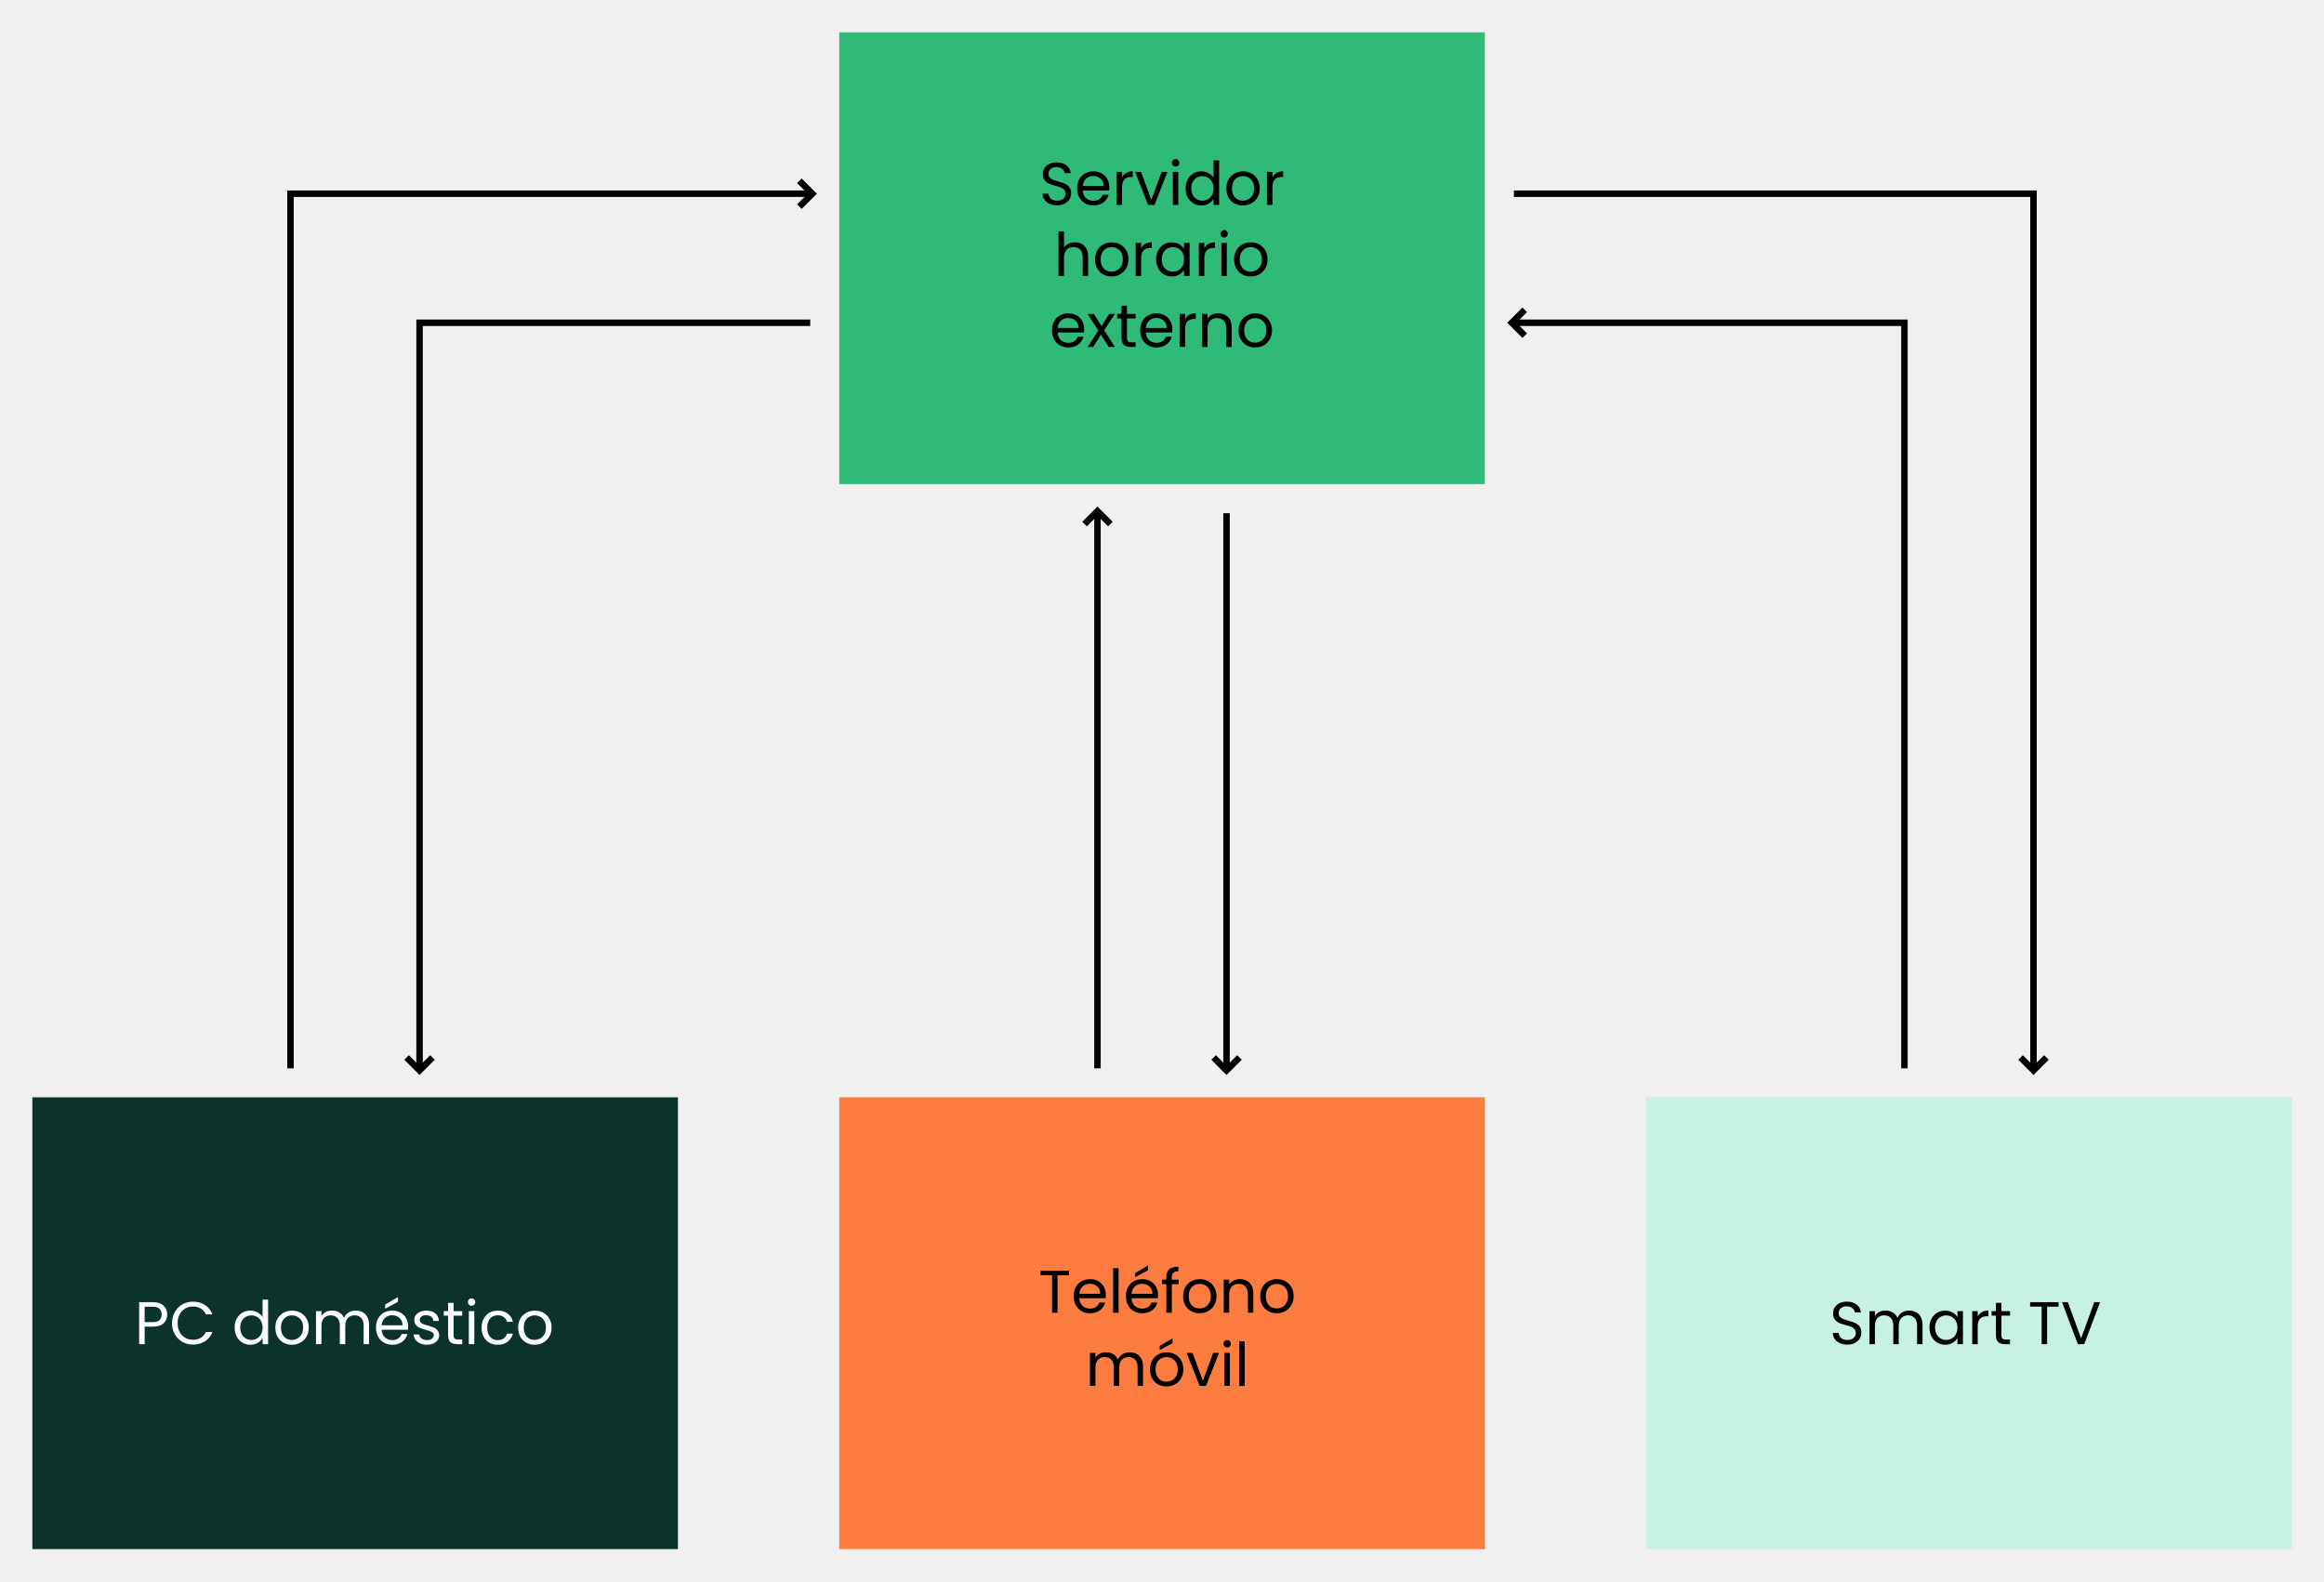
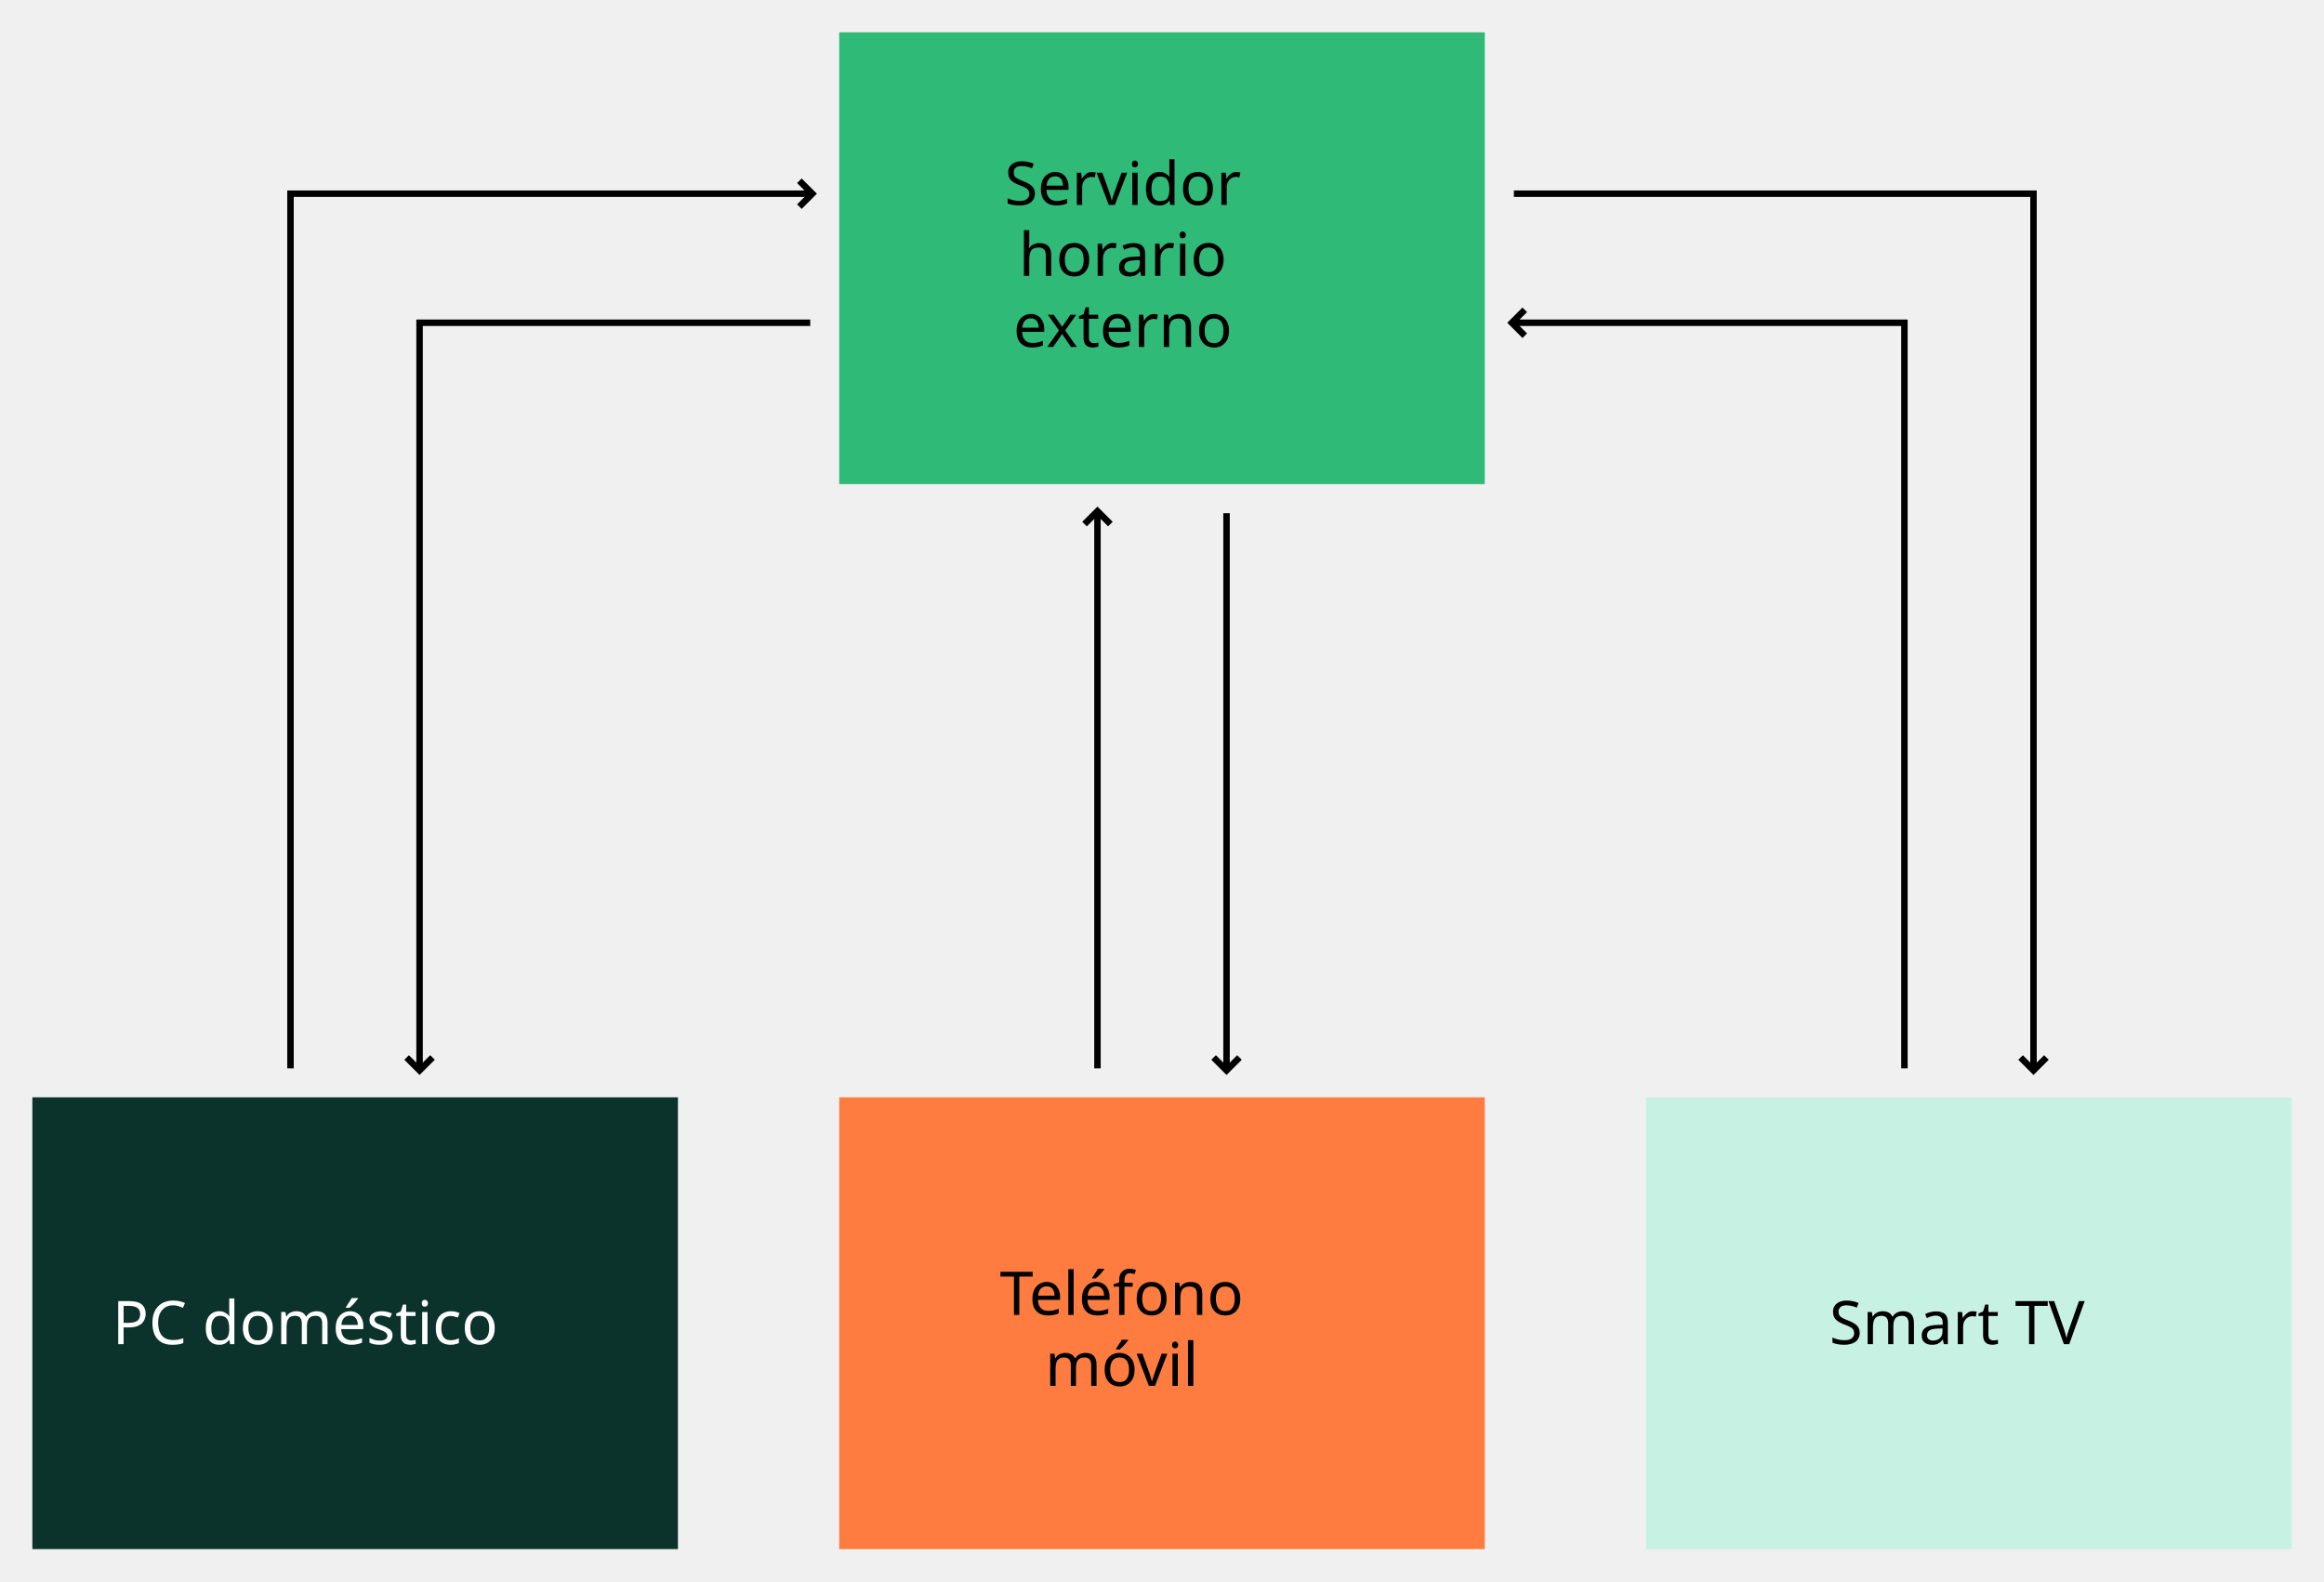
<svg xmlns="http://www.w3.org/2000/svg" width="720" height="490" viewBox="0 0 190.5 129.65" version="1.1" id="svg51">
  <defs id="defs5">
    <marker markerWidth="3.06" markerHeight="4.71" refX="1.53" refY="2.35" orient="auto" id="a">
      <path d="m.35.35 2 2-2 2" fill="none" stroke="#000" id="path2" />
    </marker>
  </defs>
  <g transform="translate(-23.81 -10.58)" id="g49">
    <rect width="52.92" height="37.04" x="92.6" y="13.23" fill="#30ba78" paint-order="markers fill stroke" id="rect7" />
    <rect width="52.92" height="37.04" x="26.46" y="100.54" fill="#0c322c" paint-order="markers fill stroke" id="rect9" />
    <rect width="52.92" height="37.04" x="92.6" y="100.54" fill="#fe7c3f" paint-order="markers fill stroke" id="rect11" />
    <rect width="52.92" height="37.04" x="158.75" y="100.54" fill="#c7f1e3" paint-order="markers fill stroke" id="rect13" />
    <path d="M113.77 97.9V52.92" fill="none" stroke="#0c322c" stroke-width=".53" marker-end="url(#a)" id="path15" style="fill:none;stroke:#000000;stroke-opacity:1;stroke-width:0.53;stroke-miterlimit:4;stroke-dasharray:none;stroke-linecap:square" />
    <path d="M124.35 52.92V97.9" fill="none" stroke="#0c322c" stroke-width=".53" marker-end="url(#a)" id="path17" style="fill:none;stroke:#000000;stroke-opacity:1;stroke-width:0.53;stroke-miterlimit:4;stroke-dasharray:none;stroke-linecap:square" />
    <path d="M89.96 37.04H58.2V97.9" fill="none" stroke="#0c322c" stroke-width=".53" marker-end="url(#a)" id="path19" style="fill:none;stroke:#000000;stroke-opacity:1;stroke-width:0.53;stroke-miterlimit:4;stroke-dasharray:none;stroke-linecap:square" />
    <path d="M47.62 97.9V26.46h42.34" fill="none" stroke="#0c322c" stroke-width=".53" marker-end="url(#a)" id="path21" style="fill:none;stroke:#000000;stroke-opacity:1;stroke-width:0.53;stroke-miterlimit:4;stroke-dasharray:none;stroke-linecap:square" />
    <path d="M179.92 97.9V37.04h-31.75" fill="none" stroke="#0c322c" stroke-width=".53" marker-end="url(#a)" id="path23" style="fill:none;stroke:#000000;stroke-opacity:1;stroke-width:0.53;stroke-miterlimit:4;stroke-dasharray:none;stroke-linecap:square" />
    <path d="M148.17 26.46h42.33V97.9" fill="none" stroke="#0c322c" stroke-width=".53" marker-end="url(#a)" id="path25" style="fill:none;stroke:#000000;stroke-opacity:1;stroke-width:0.53;stroke-miterlimit:4;stroke-dasharray:none;stroke-linecap:square" />
-     <path style="font-weight:500;font-size:4.94px;line-height:1.25;font-family:Poppins;-inkscape-font-specification:'Poppins, Medium';text-align:center;letter-spacing:0;baseline-shift:baseline;text-anchor:middle;stroke-width:0.26" d="m 110.464,27.415 q -0.341,0 -0.613,-0.119 -0.267,-0.123 -0.42,-0.336 -0.153,-0.217 -0.158,-0.499 h 0.479 q 0.025,0.242 0.198,0.41 0.178,0.163 0.514,0.163 0.321,0 0.504,-0.158 0.188,-0.163 0.188,-0.415 0,-0.198 -0.109,-0.321 -0.109,-0.123 -0.272,-0.188 -0.163,-0.064 -0.44,-0.138 -0.341,-0.089 -0.548,-0.178 -0.203,-0.089 -0.351,-0.277 -0.143,-0.193 -0.143,-0.514 0,-0.282 0.143,-0.499 0.143,-0.217 0.4,-0.336 0.262,-0.119 0.598,-0.119 0.484,0 0.79,0.242 0.311,0.242 0.351,0.642 h -0.494 q -0.025,-0.198 -0.207,-0.346 -0.183,-0.153 -0.484,-0.153 -0.282,0 -0.459,0.148 -0.178,0.143 -0.178,0.405 0,0.188 0.104,0.306 0.109,0.119 0.262,0.183 0.158,0.059 0.44,0.138 0.341,0.094 0.548,0.188 0.207,0.089 0.356,0.282 0.148,0.188 0.148,0.514 0,0.252 -0.133,0.474 -0.133,0.222 -0.395,0.361 -0.262,0.138 -0.618,0.138 z m 4.278,-1.492 q 0,0.128 -0.015,0.272 h -2.164 q 0.025,0.4 0.272,0.627 0.252,0.222 0.608,0.222 0.291,0 0.484,-0.133 0.198,-0.138 0.277,-0.366 h 0.484 q -0.109,0.39 -0.435,0.637 -0.326,0.242 -0.81,0.242 -0.385,0 -0.692,-0.173 -0.301,-0.173 -0.474,-0.489 -0.173,-0.321 -0.173,-0.741 0,-0.42 0.168,-0.736 0.168,-0.316 0.469,-0.484 0.306,-0.173 0.701,-0.173 0.385,0 0.682,0.168 0.296,0.168 0.454,0.464 0.163,0.291 0.163,0.662 z m -0.464,-0.094 q 0,-0.257 -0.114,-0.44 -0.114,-0.188 -0.311,-0.282 -0.193,-0.099 -0.43,-0.099 -0.341,0 -0.583,0.217 -0.237,0.217 -0.272,0.603 z m 1.507,-0.716 q 0.119,-0.232 0.336,-0.361 0.222,-0.128 0.538,-0.128 v 0.464 h -0.119 q -0.756,0 -0.756,0.82 v 1.472 h -0.45 v -2.707 h 0.45 z m 2.401,1.853 0.84,-2.292 h 0.479 l -1.062,2.707 h -0.524 l -1.062,-2.707 h 0.484 z m 1.996,-2.732 q -0.128,0 -0.217,-0.089 -0.089,-0.089 -0.089,-0.217 0,-0.128 0.089,-0.217 0.089,-0.089 0.217,-0.089 0.123,0 0.207,0.089 0.089,0.089 0.089,0.217 0,0.128 -0.089,0.217 -0.084,0.089 -0.207,0.089 z m 0.217,0.44 v 2.707 h -0.45 v -2.707 z m 0.598,1.344 q 0,-0.415 0.168,-0.726 0.168,-0.316 0.459,-0.489 0.296,-0.173 0.662,-0.173 0.316,0 0.588,0.148 0.272,0.143 0.415,0.38 v -1.433 h 0.454 v 3.656 h -0.454 v -0.509 q -0.133,0.242 -0.395,0.4 -0.262,0.153 -0.613,0.153 -0.361,0 -0.657,-0.178 -0.291,-0.178 -0.459,-0.499 -0.168,-0.321 -0.168,-0.731 z m 2.292,0.005 q 0,-0.306 -0.123,-0.534 -0.123,-0.227 -0.336,-0.346 -0.207,-0.123 -0.459,-0.123 -0.252,0 -0.459,0.119 -0.207,0.119 -0.331,0.346 -0.123,0.227 -0.123,0.534 0,0.311 0.123,0.543 0.123,0.227 0.331,0.351 0.207,0.119 0.459,0.119 0.252,0 0.459,-0.119 0.212,-0.123 0.336,-0.351 0.123,-0.232 0.123,-0.538 z m 2.396,1.403 q -0.38,0 -0.692,-0.173 -0.306,-0.173 -0.484,-0.489 -0.173,-0.321 -0.173,-0.741 0,-0.415 0.178,-0.731 0.183,-0.321 0.494,-0.489 0.311,-0.173 0.697,-0.173 0.385,0 0.697,0.173 0.311,0.168 0.489,0.484 0.183,0.316 0.183,0.736 0,0.42 -0.188,0.741 -0.183,0.316 -0.499,0.489 -0.316,0.173 -0.701,0.173 z m 0,-0.395 q 0.242,0 0.454,-0.114 0.212,-0.114 0.341,-0.341 0.133,-0.227 0.133,-0.553 0,-0.326 -0.128,-0.553 -0.128,-0.227 -0.336,-0.336 -0.207,-0.114 -0.45,-0.114 -0.247,0 -0.454,0.114 -0.203,0.109 -0.326,0.336 -0.123,0.227 -0.123,0.553 0,0.331 0.119,0.558 0.123,0.227 0.326,0.341 0.203,0.109 0.445,0.109 z m 2.43,-1.917 q 0.119,-0.232 0.336,-0.361 0.222,-0.128 0.538,-0.128 v 0.464 h -0.119 q -0.756,0 -0.756,0.82 v 1.472 h -0.45 v -2.707 h 0.45 z" id="text33" aria-label="Servidor" />
-     <path style="font-weight:500;font-size:4.94px;line-height:1.25;font-family:Poppins;-inkscape-font-specification:'Poppins, Medium';text-align:center;letter-spacing:0;baseline-shift:baseline;text-anchor:middle;stroke-width:0.26" d="m 111.922,30.444 q 0.306,0 0.553,0.133 0.247,0.128 0.385,0.39 0.143,0.262 0.143,0.637 v 1.596 h -0.445 v -1.531 q 0,-0.405 -0.203,-0.618 -0.203,-0.217 -0.553,-0.217 -0.356,0 -0.568,0.222 -0.207,0.222 -0.207,0.647 v 1.497 h -0.45 v -3.656 h 0.45 v 1.334 q 0.133,-0.207 0.366,-0.321 0.237,-0.114 0.529,-0.114 z m 2.999,2.801 q -0.38,0 -0.692,-0.173 -0.306,-0.173 -0.484,-0.489 -0.173,-0.321 -0.173,-0.741 0,-0.415 0.178,-0.731 0.183,-0.321 0.494,-0.489 0.311,-0.173 0.697,-0.173 0.385,0 0.697,0.173 0.311,0.168 0.489,0.484 0.183,0.316 0.183,0.736 0,0.42 -0.188,0.741 -0.183,0.316 -0.499,0.489 -0.316,0.173 -0.701,0.173 z m 0,-0.395 q 0.242,0 0.454,-0.114 0.212,-0.114 0.341,-0.341 0.133,-0.227 0.133,-0.553 0,-0.326 -0.128,-0.553 -0.128,-0.227 -0.336,-0.336 -0.207,-0.114 -0.45,-0.114 -0.247,0 -0.454,0.114 -0.203,0.109 -0.326,0.336 -0.123,0.227 -0.123,0.553 0,0.331 0.119,0.558 0.123,0.227 0.326,0.341 0.203,0.109 0.445,0.109 z m 2.43,-1.917 q 0.119,-0.232 0.336,-0.361 0.222,-0.128 0.538,-0.128 v 0.464 h -0.119 q -0.756,0 -0.756,0.82 v 1.472 h -0.45 v -2.707 h 0.45 z m 1.225,0.904 q 0,-0.415 0.168,-0.726 0.168,-0.316 0.459,-0.489 0.296,-0.173 0.657,-0.173 0.356,0 0.618,0.153 0.262,0.153 0.39,0.385 v -0.494 h 0.454 v 2.707 h -0.454 v -0.504 q -0.133,0.237 -0.4,0.395 -0.262,0.153 -0.613,0.153 -0.361,0 -0.652,-0.178 -0.291,-0.178 -0.459,-0.499 -0.168,-0.321 -0.168,-0.731 z m 2.292,0.005 q 0,-0.306 -0.123,-0.534 -0.123,-0.227 -0.336,-0.346 -0.207,-0.123 -0.459,-0.123 -0.252,0 -0.459,0.119 -0.207,0.119 -0.331,0.346 -0.123,0.227 -0.123,0.534 0,0.311 0.123,0.543 0.123,0.227 0.331,0.351 0.207,0.119 0.459,0.119 0.252,0 0.459,-0.119 0.212,-0.123 0.336,-0.351 0.123,-0.232 0.123,-0.538 z m 1.665,-0.909 q 0.119,-0.232 0.336,-0.361 0.222,-0.128 0.538,-0.128 v 0.464 h -0.119 q -0.756,0 -0.756,0.82 v 1.472 h -0.45 v -2.707 h 0.45 z m 1.625,-0.879 q -0.128,0 -0.217,-0.089 -0.089,-0.089 -0.089,-0.217 0,-0.128 0.089,-0.217 0.089,-0.089 0.217,-0.089 0.123,0 0.207,0.089 0.089,0.089 0.089,0.217 0,0.128 -0.089,0.217 -0.084,0.089 -0.207,0.089 z m 0.217,0.44 v 2.707 h -0.45 v -2.707 z m 1.946,2.752 q -0.38,0 -0.692,-0.173 -0.306,-0.173 -0.484,-0.489 -0.173,-0.321 -0.173,-0.741 0,-0.415 0.178,-0.731 0.183,-0.321 0.494,-0.489 0.311,-0.173 0.697,-0.173 0.385,0 0.697,0.173 0.311,0.168 0.489,0.484 0.183,0.316 0.183,0.736 0,0.42 -0.188,0.741 -0.183,0.316 -0.499,0.489 -0.316,0.173 -0.701,0.173 z m 0,-0.395 q 0.242,0 0.454,-0.114 0.212,-0.114 0.341,-0.341 0.133,-0.227 0.133,-0.553 0,-0.326 -0.128,-0.553 -0.128,-0.227 -0.336,-0.336 -0.207,-0.114 -0.45,-0.114 -0.247,0 -0.454,0.114 -0.203,0.109 -0.326,0.336 -0.123,0.227 -0.123,0.553 0,0.331 0.119,0.558 0.123,0.227 0.326,0.341 0.203,0.109 0.445,0.109 z" id="text33-5" aria-label="horario" />
-     <path style="font-weight:500;font-size:4.94px;line-height:1.25;font-family:Poppins;-inkscape-font-specification:'Poppins, Medium';text-align:center;letter-spacing:0;baseline-shift:baseline;text-anchor:middle;stroke-width:0.26" d="m 112.682,37.565 q 0,0.128 -0.015,0.272 h -2.164 q 0.025,0.4 0.272,0.627 0.252,0.222 0.608,0.222 0.291,0 0.484,-0.133 0.198,-0.138 0.277,-0.366 h 0.484 q -0.109,0.39 -0.435,0.637 -0.326,0.242 -0.81,0.242 -0.385,0 -0.692,-0.173 -0.301,-0.173 -0.474,-0.489 -0.173,-0.321 -0.173,-0.741 0,-0.42 0.168,-0.736 0.168,-0.316 0.469,-0.484 0.306,-0.173 0.701,-0.173 0.385,0 0.682,0.168 0.296,0.168 0.454,0.464 0.163,0.291 0.163,0.662 z m -0.464,-0.094 q 0,-0.257 -0.114,-0.44 -0.114,-0.188 -0.311,-0.282 -0.193,-0.099 -0.43,-0.099 -0.341,0 -0.583,0.217 -0.237,0.217 -0.272,0.603 z m 2.47,1.551 -0.642,-1.008 -0.618,1.008 h -0.469 l 0.874,-1.344 -0.874,-1.363 h 0.509 l 0.642,1.003 0.613,-1.003 h 0.469 l -0.869,1.339 0.874,1.368 z m 1.502,-2.337 v 1.596 q 0,0.198 0.084,0.282 0.084,0.079 0.291,0.079 h 0.331 v 0.38 h -0.405 q -0.375,0 -0.563,-0.173 -0.188,-0.173 -0.188,-0.568 v -1.596 h -0.351 v -0.37 h 0.351 v -0.682 h 0.45 v 0.682 h 0.706 v 0.37 z m 3.72,0.879 q 0,0.128 -0.015,0.272 h -2.164 q 0.025,0.4 0.272,0.627 0.252,0.222 0.608,0.222 0.291,0 0.484,-0.133 0.198,-0.138 0.277,-0.366 h 0.484 q -0.109,0.39 -0.435,0.637 -0.326,0.242 -0.81,0.242 -0.385,0 -0.692,-0.173 -0.301,-0.173 -0.474,-0.489 -0.173,-0.321 -0.173,-0.741 0,-0.42 0.168,-0.736 0.168,-0.316 0.469,-0.484 0.306,-0.173 0.701,-0.173 0.385,0 0.682,0.168 0.296,0.168 0.454,0.464 0.163,0.291 0.163,0.662 z m -0.464,-0.094 q 0,-0.257 -0.114,-0.44 -0.114,-0.188 -0.311,-0.282 -0.193,-0.099 -0.43,-0.099 -0.341,0 -0.583,0.217 -0.237,0.217 -0.272,0.603 z m 1.507,-0.716 q 0.119,-0.232 0.336,-0.361 0.222,-0.128 0.538,-0.128 v 0.464 h -0.119 q -0.756,0 -0.756,0.82 v 1.472 h -0.45 v -2.707 h 0.45 z m 2.712,-0.489 q 0.494,0 0.8,0.301 0.306,0.296 0.306,0.86 v 1.596 h -0.445 v -1.531 q 0,-0.405 -0.203,-0.618 -0.203,-0.217 -0.553,-0.217 -0.356,0 -0.568,0.222 -0.207,0.222 -0.207,0.647 v 1.497 h -0.45 v -2.707 h 0.45 v 0.385 q 0.133,-0.207 0.361,-0.321 0.232,-0.114 0.509,-0.114 z m 3.023,2.801 q -0.38,0 -0.692,-0.173 -0.306,-0.173 -0.484,-0.489 -0.173,-0.321 -0.173,-0.741 0,-0.415 0.178,-0.731 0.183,-0.321 0.494,-0.489 0.311,-0.173 0.697,-0.173 0.385,0 0.697,0.173 0.311,0.168 0.489,0.484 0.183,0.316 0.183,0.736 0,0.42 -0.188,0.741 -0.183,0.316 -0.499,0.489 -0.316,0.173 -0.701,0.173 z m 0,-0.395 q 0.242,0 0.454,-0.114 0.212,-0.114 0.341,-0.341 0.133,-0.227 0.133,-0.553 0,-0.326 -0.128,-0.553 -0.128,-0.227 -0.336,-0.336 -0.207,-0.114 -0.45,-0.114 -0.247,0 -0.454,0.114 -0.203,0.109 -0.326,0.336 -0.123,0.227 -0.123,0.553 0,0.331 0.119,0.558 0.123,0.227 0.326,0.341 0.203,0.109 0.445,0.109 z" id="text33-5-7" aria-label="externo" />
-     <path style="font-weight:500;font-size:4.94px;line-height:1.25;font-family:Poppins;-inkscape-font-specification:'Poppins, Medium';text-align:center;letter-spacing:0;text-anchor:middle;fill:#ffffff;stroke-width:0.26" d="m 37.517,118.345 q 0,0.43 -0.296,0.716 -0.291,0.282 -0.894,0.282 h -0.662 V 120.78 h -0.45 v -3.443 h 1.111 q 0.583,0 0.884,0.282 0.306,0.282 0.306,0.726 z m -1.191,0.627 q 0.375,0 0.553,-0.163 0.178,-0.163 0.178,-0.464 0,-0.637 -0.731,-0.637 h -0.662 v 1.265 z m 1.581,0.084 q 0,-0.504 0.227,-0.904 0.227,-0.405 0.618,-0.632 0.395,-0.227 0.874,-0.227 0.563,0 0.983,0.272 0.42,0.272 0.613,0.771 h -0.538 q -0.143,-0.311 -0.415,-0.479 -0.267,-0.168 -0.642,-0.168 -0.361,0 -0.647,0.168 -0.287,0.168 -0.45,0.479 -0.163,0.306 -0.163,0.721 0,0.41 0.163,0.721 0.163,0.306 0.45,0.474 0.287,0.168 0.647,0.168 0.375,0 0.642,-0.163 0.272,-0.168 0.415,-0.479 h 0.538 q -0.193,0.494 -0.613,0.766 -0.42,0.267 -0.983,0.267 -0.479,0 -0.874,-0.222 -0.39,-0.227 -0.618,-0.627 -0.227,-0.4 -0.227,-0.904 z m 5.133,0.361 q 0,-0.415 0.168,-0.726 0.168,-0.316 0.459,-0.489 0.296,-0.173 0.662,-0.173 0.316,0 0.588,0.148 0.272,0.143 0.415,0.38 v -1.433 h 0.454 v 3.656 h -0.454 v -0.509 q -0.133,0.242 -0.395,0.4 -0.262,0.153 -0.613,0.153 -0.361,0 -0.657,-0.178 -0.291,-0.178 -0.459,-0.499 -0.168,-0.321 -0.168,-0.731 z m 2.292,0.005 q 0,-0.306 -0.123,-0.534 -0.123,-0.227 -0.336,-0.346 -0.207,-0.123 -0.459,-0.123 -0.252,0 -0.459,0.119 -0.207,0.119 -0.331,0.346 -0.123,0.227 -0.123,0.534 0,0.311 0.123,0.543 0.123,0.227 0.331,0.351 0.207,0.119 0.459,0.119 0.252,0 0.459,-0.119 0.212,-0.123 0.336,-0.351 0.123,-0.232 0.123,-0.538 z m 2.396,1.403 q -0.38,0 -0.692,-0.173 -0.306,-0.173 -0.484,-0.489 -0.173,-0.321 -0.173,-0.741 0,-0.415 0.178,-0.731 0.183,-0.321 0.494,-0.489 0.311,-0.173 0.697,-0.173 0.385,0 0.697,0.173 0.311,0.168 0.489,0.484 0.183,0.316 0.183,0.736 0,0.42 -0.188,0.741 -0.183,0.316 -0.499,0.489 -0.316,0.173 -0.701,0.173 z m 0,-0.395 q 0.242,0 0.454,-0.114 0.212,-0.114 0.341,-0.341 0.133,-0.227 0.133,-0.553 0,-0.326 -0.128,-0.553 -0.128,-0.227 -0.336,-0.336 -0.207,-0.114 -0.45,-0.114 -0.247,0 -0.454,0.114 -0.203,0.109 -0.326,0.336 -0.123,0.227 -0.123,0.553 0,0.331 0.119,0.558 0.123,0.227 0.326,0.341 0.203,0.109 0.445,0.109 z m 5.236,-2.406 q 0.316,0 0.563,0.133 0.247,0.128 0.39,0.39 0.143,0.262 0.143,0.637 V 120.78 h -0.445 v -1.531 q 0,-0.405 -0.203,-0.618 -0.198,-0.217 -0.538,-0.217 -0.351,0 -0.558,0.227 -0.207,0.222 -0.207,0.647 V 120.78 h -0.445 v -1.531 q 0,-0.405 -0.203,-0.618 -0.198,-0.217 -0.538,-0.217 -0.351,0 -0.558,0.227 -0.207,0.222 -0.207,0.647 V 120.78 h -0.45 v -2.707 h 0.45 v 0.39 q 0.133,-0.212 0.356,-0.326 0.227,-0.114 0.499,-0.114 0.341,0 0.603,0.153 0.262,0.153 0.39,0.45 0.114,-0.287 0.375,-0.445 0.262,-0.158 0.583,-0.158 z m 4.303,1.299 q 0,0.128 -0.015,0.272 h -2.164 q 0.025,0.4 0.272,0.627 0.252,0.222 0.608,0.222 0.291,0 0.484,-0.133 0.198,-0.138 0.277,-0.366 h 0.484 q -0.109,0.39 -0.435,0.637 -0.326,0.242 -0.81,0.242 -0.385,0 -0.692,-0.173 -0.301,-0.173 -0.474,-0.489 -0.173,-0.321 -0.173,-0.741 0,-0.42 0.168,-0.736 0.168,-0.316 0.469,-0.484 0.306,-0.173 0.701,-0.173 0.385,0 0.682,0.168 0.296,0.168 0.454,0.464 0.163,0.291 0.163,0.662 z m -0.464,-0.094 q 0,-0.257 -0.114,-0.44 -0.114,-0.188 -0.311,-0.282 -0.193,-0.099 -0.43,-0.099 -0.341,0 -0.583,0.217 -0.237,0.217 -0.272,0.603 z m -0.37,-1.922 -1.052,0.563 v -0.336 l 1.052,-0.618 z m 2.386,3.517 q -0.311,0 -0.558,-0.104 -0.247,-0.109 -0.39,-0.296 -0.143,-0.193 -0.158,-0.44 h 0.464 q 0.02,0.203 0.188,0.331 0.173,0.128 0.45,0.128 0.257,0 0.405,-0.114 0.148,-0.114 0.148,-0.287 0,-0.178 -0.158,-0.262 -0.158,-0.089 -0.489,-0.173 -0.301,-0.079 -0.494,-0.158 -0.188,-0.084 -0.326,-0.242 -0.133,-0.163 -0.133,-0.425 0,-0.207 0.123,-0.38 0.123,-0.173 0.351,-0.272 0.227,-0.104 0.519,-0.104 0.45,0 0.726,0.227 0.277,0.227 0.296,0.622 h -0.45 q -0.015,-0.212 -0.173,-0.341 -0.153,-0.128 -0.415,-0.128 -0.242,0 -0.385,0.104 -0.143,0.104 -0.143,0.272 0,0.133 0.084,0.222 0.089,0.084 0.217,0.138 0.133,0.049 0.366,0.114 0.291,0.079 0.474,0.158 0.183,0.074 0.311,0.227 0.133,0.153 0.138,0.4 0,0.222 -0.123,0.4 -0.123,0.178 -0.351,0.282 -0.222,0.099 -0.514,0.099 z m 2.169,-2.381 v 1.596 q 0,0.198 0.084,0.282 0.084,0.079 0.291,0.079 h 0.331 V 120.78 h -0.405 q -0.375,0 -0.563,-0.173 -0.188,-0.173 -0.188,-0.568 v -1.596 h -0.351 v -0.37 h 0.351 v -0.682 h 0.45 v 0.682 h 0.706 v 0.37 z m 1.482,-0.81 q -0.128,0 -0.217,-0.089 -0.089,-0.089 -0.089,-0.217 0,-0.128 0.089,-0.217 0.089,-0.089 0.217,-0.089 0.123,0 0.207,0.089 0.089,0.089 0.089,0.217 0,0.128 -0.089,0.217 -0.084,0.089 -0.207,0.089 z m 0.217,0.44 V 120.78 h -0.45 v -2.707 z m 0.598,1.349 q 0,-0.42 0.168,-0.731 0.168,-0.316 0.464,-0.489 0.301,-0.173 0.687,-0.173 0.499,0 0.82,0.242 0.326,0.242 0.43,0.672 h -0.484 q -0.069,-0.247 -0.272,-0.39 -0.198,-0.143 -0.494,-0.143 -0.385,0 -0.622,0.267 -0.237,0.262 -0.237,0.746 0,0.489 0.237,0.756 0.237,0.267 0.622,0.267 0.296,0 0.494,-0.138 0.198,-0.138 0.272,-0.395 h 0.484 q -0.109,0.415 -0.435,0.667 -0.326,0.247 -0.815,0.247 -0.385,0 -0.687,-0.173 -0.296,-0.173 -0.464,-0.489 -0.168,-0.316 -0.168,-0.741 z m 4.347,1.403 q -0.38,0 -0.692,-0.173 -0.306,-0.173 -0.484,-0.489 -0.173,-0.321 -0.173,-0.741 0,-0.415 0.178,-0.731 0.183,-0.321 0.494,-0.489 0.311,-0.173 0.697,-0.173 0.385,0 0.697,0.173 0.311,0.168 0.489,0.484 0.183,0.316 0.183,0.736 0,0.42 -0.188,0.741 -0.183,0.316 -0.499,0.489 -0.316,0.173 -0.701,0.173 z m 0,-0.395 q 0.242,0 0.454,-0.114 0.212,-0.114 0.341,-0.341 0.133,-0.227 0.133,-0.553 0,-0.326 -0.128,-0.553 -0.128,-0.227 -0.336,-0.336 -0.207,-0.114 -0.45,-0.114 -0.247,0 -0.454,0.114 -0.203,0.109 -0.326,0.336 -0.123,0.227 -0.123,0.553 0,0.331 0.119,0.558 0.123,0.227 0.326,0.341 0.203,0.109 0.445,0.109 z" id="text37" aria-label="PC doméstico" />
-     <g id="text43" style="font-weight:500;font-size:4.94px;line-height:1.25;font-family:Poppins;-inkscape-font-specification:'Poppins, Medium';letter-spacing:0;stroke-width:0.26" aria-label="Teléfono&#10;móvil">
-       <path style="text-align:center;text-anchor:middle" d="m 111.437,114.757 v 0.366 h -0.939 v 3.078 h -0.45 v -3.078 h -0.944 v -0.366 z m 3.023,1.986 q 0,0.128 -0.015,0.272 h -2.164 q 0.025,0.4 0.272,0.627 0.252,0.222 0.608,0.222 0.291,0 0.484,-0.133 0.198,-0.138 0.277,-0.366 h 0.484 q -0.109,0.39 -0.435,0.637 -0.326,0.242 -0.81,0.242 -0.385,0 -0.692,-0.173 -0.301,-0.173 -0.474,-0.489 -0.173,-0.321 -0.173,-0.741 0,-0.42 0.168,-0.736 0.168,-0.316 0.469,-0.484 0.306,-0.173 0.701,-0.173 0.385,0 0.682,0.168 0.296,0.168 0.454,0.464 0.163,0.291 0.163,0.662 z m -0.464,-0.094 q 0,-0.257 -0.114,-0.44 -0.114,-0.188 -0.311,-0.282 -0.193,-0.099 -0.43,-0.099 -0.341,0 -0.583,0.217 -0.237,0.217 -0.272,0.603 z m 1.507,-2.104 v 3.656 h -0.45 v -3.656 z m 3.236,2.198 q 0,0.128 -0.015,0.272 h -2.164 q 0.025,0.4 0.272,0.627 0.252,0.222 0.608,0.222 0.291,0 0.484,-0.133 0.198,-0.138 0.277,-0.366 h 0.484 q -0.109,0.39 -0.435,0.637 -0.326,0.242 -0.81,0.242 -0.385,0 -0.692,-0.173 -0.301,-0.173 -0.474,-0.489 -0.173,-0.321 -0.173,-0.741 0,-0.42 0.168,-0.736 0.168,-0.316 0.469,-0.484 0.306,-0.173 0.701,-0.173 0.385,0 0.682,0.168 0.296,0.168 0.454,0.464 0.163,0.291 0.163,0.662 z m -0.464,-0.094 q 0,-0.257 -0.114,-0.44 -0.114,-0.188 -0.311,-0.282 -0.193,-0.099 -0.43,-0.099 -0.341,0 -0.583,0.217 -0.237,0.217 -0.272,0.603 z m -0.37,-1.922 -1.052,0.563 v -0.336 l 1.052,-0.618 z m 2.529,1.136 h -0.568 v 2.337 h -0.45 v -2.337 h -0.351 v -0.37 h 0.351 v -0.193 q 0,-0.454 0.232,-0.662 0.237,-0.212 0.756,-0.212 v 0.375 q -0.296,0 -0.42,0.119 -0.119,0.114 -0.119,0.38 v 0.193 h 0.568 z m 1.704,2.381 q -0.38,0 -0.692,-0.173 -0.306,-0.173 -0.484,-0.489 -0.173,-0.321 -0.173,-0.741 0,-0.415 0.178,-0.731 0.183,-0.321 0.494,-0.489 0.311,-0.173 0.697,-0.173 0.385,0 0.697,0.173 0.311,0.168 0.489,0.484 0.183,0.316 0.183,0.736 0,0.42 -0.188,0.741 -0.183,0.316 -0.499,0.489 -0.316,0.173 -0.701,0.173 z m 0,-0.395 q 0.242,0 0.454,-0.114 0.212,-0.114 0.341,-0.341 0.133,-0.227 0.133,-0.553 0,-0.326 -0.128,-0.553 -0.128,-0.227 -0.336,-0.336 -0.207,-0.114 -0.45,-0.114 -0.247,0 -0.454,0.114 -0.203,0.109 -0.326,0.336 -0.123,0.227 -0.123,0.553 0,0.331 0.119,0.558 0.123,0.227 0.326,0.341 0.203,0.109 0.445,0.109 z m 3.3,-2.406 q 0.494,0 0.8,0.301 0.306,0.296 0.306,0.86 v 1.596 h -0.445 v -1.531 q 0,-0.405 -0.203,-0.618 -0.203,-0.217 -0.553,-0.217 -0.356,0 -0.568,0.222 -0.207,0.222 -0.207,0.647 v 1.497 h -0.45 v -2.707 h 0.45 v 0.385 q 0.133,-0.207 0.361,-0.321 0.232,-0.114 0.509,-0.114 z m 3.023,2.801 q -0.38,0 -0.692,-0.173 -0.306,-0.173 -0.484,-0.489 -0.173,-0.321 -0.173,-0.741 0,-0.415 0.178,-0.731 0.183,-0.321 0.494,-0.489 0.311,-0.173 0.697,-0.173 0.385,0 0.697,0.173 0.311,0.168 0.489,0.484 0.183,0.316 0.183,0.736 0,0.42 -0.188,0.741 -0.183,0.316 -0.499,0.489 -0.316,0.173 -0.701,0.173 z m 0,-0.395 q 0.242,0 0.454,-0.114 0.212,-0.114 0.341,-0.341 0.133,-0.227 0.133,-0.553 0,-0.326 -0.128,-0.553 -0.128,-0.227 -0.336,-0.336 -0.207,-0.114 -0.45,-0.114 -0.247,0 -0.454,0.114 -0.203,0.109 -0.326,0.336 -0.123,0.227 -0.123,0.553 0,0.331 0.119,0.558 0.123,0.227 0.326,0.341 0.203,0.109 0.445,0.109 z" id="path1" />
-       <path style="text-align:center;text-anchor:middle" d="m 116.409,121.444 q 0.316,0 0.563,0.133 0.247,0.128 0.39,0.39 0.143,0.262 0.143,0.637 v 1.596 h -0.445 v -1.531 q 0,-0.405 -0.203,-0.618 -0.198,-0.217 -0.538,-0.217 -0.351,0 -0.558,0.227 -0.207,0.222 -0.207,0.647 v 1.492 h -0.445 v -1.531 q 0,-0.405 -0.203,-0.618 -0.198,-0.217 -0.538,-0.217 -0.351,0 -0.558,0.227 -0.207,0.222 -0.207,0.647 v 1.492 h -0.45 v -2.707 h 0.45 v 0.39 q 0.133,-0.212 0.356,-0.326 0.227,-0.114 0.499,-0.114 0.341,0 0.603,0.153 0.262,0.153 0.39,0.45 0.114,-0.287 0.375,-0.445 0.262,-0.158 0.583,-0.158 z m 3.013,2.801 q -0.38,0 -0.692,-0.173 -0.306,-0.173 -0.484,-0.489 -0.173,-0.321 -0.173,-0.741 0,-0.415 0.178,-0.731 0.183,-0.321 0.494,-0.489 0.311,-0.173 0.697,-0.173 0.385,0 0.697,0.173 0.311,0.168 0.489,0.484 0.183,0.316 0.183,0.736 0,0.42 -0.188,0.741 -0.183,0.316 -0.499,0.489 -0.316,0.173 -0.701,0.173 z m 0,-0.395 q 0.242,0 0.454,-0.114 0.212,-0.114 0.341,-0.341 0.133,-0.227 0.133,-0.553 0,-0.326 -0.128,-0.553 -0.128,-0.227 -0.336,-0.336 -0.207,-0.114 -0.45,-0.114 -0.247,0 -0.454,0.114 -0.203,0.109 -0.326,0.336 -0.123,0.227 -0.123,0.553 0,0.331 0.119,0.558 0.123,0.227 0.326,0.341 0.203,0.109 0.445,0.109 z m 0.504,-3.157 -1.052,0.563 v -0.336 l 1.052,-0.618 z m 2.485,3.092 0.84,-2.292 h 0.479 l -1.062,2.707 h -0.524 l -1.062,-2.707 h 0.484 z m 1.996,-2.732 q -0.128,0 -0.217,-0.089 -0.089,-0.089 -0.089,-0.217 0,-0.128 0.089,-0.217 0.089,-0.089 0.217,-0.089 0.123,0 0.207,0.089 0.089,0.089 0.089,0.217 0,0.128 -0.089,0.217 -0.084,0.089 -0.207,0.089 z m 0.217,0.44 v 2.707 h -0.45 v -2.707 z m 1.215,-0.948 v 3.656 h -0.45 v -3.656 z" id="path3" />
-     </g>
-     <path d="m 175.242,120.815 q -0.341,0 -0.613,-0.119 -0.267,-0.123 -0.42,-0.336 -0.153,-0.217 -0.158,-0.499 h 0.479 q 0.025,0.242 0.198,0.41 0.178,0.163 0.514,0.163 0.321,0 0.504,-0.158 0.188,-0.163 0.188,-0.415 0,-0.198 -0.109,-0.321 -0.109,-0.123 -0.272,-0.188 -0.163,-0.064 -0.44,-0.138 -0.341,-0.089 -0.548,-0.178 -0.203,-0.089 -0.351,-0.277 -0.143,-0.193 -0.143,-0.514 0,-0.282 0.143,-0.499 0.143,-0.217 0.4,-0.336 0.262,-0.119 0.598,-0.119 0.484,0 0.79,0.242 0.311,0.242 0.351,0.642 h -0.494 q -0.025,-0.198 -0.207,-0.346 -0.183,-0.153 -0.484,-0.153 -0.282,0 -0.459,0.148 -0.178,0.143 -0.178,0.405 0,0.188 0.104,0.306 0.109,0.119 0.262,0.183 0.158,0.059 0.44,0.138 0.341,0.094 0.548,0.188 0.207,0.089 0.356,0.282 0.148,0.188 0.148,0.514 0,0.252 -0.133,0.474 -0.133,0.222 -0.395,0.361 -0.262,0.138 -0.618,0.138 z m 5.064,-2.791 q 0.316,0 0.563,0.133 0.247,0.128 0.39,0.39 0.143,0.262 0.143,0.637 V 120.78 h -0.445 v -1.531 q 0,-0.405 -0.203,-0.618 -0.198,-0.217 -0.538,-0.217 -0.351,0 -0.558,0.227 -0.207,0.222 -0.207,0.647 V 120.78 h -0.445 v -1.531 q 0,-0.405 -0.203,-0.618 -0.198,-0.217 -0.538,-0.217 -0.351,0 -0.558,0.227 -0.207,0.222 -0.207,0.647 V 120.78 h -0.45 v -2.707 h 0.45 v 0.39 q 0.133,-0.212 0.356,-0.326 0.227,-0.114 0.499,-0.114 0.341,0 0.603,0.153 0.262,0.153 0.39,0.45 0.114,-0.287 0.375,-0.445 0.262,-0.158 0.583,-0.158 z m 1.665,1.393 q 0,-0.415 0.168,-0.726 0.168,-0.316 0.459,-0.489 0.296,-0.173 0.657,-0.173 0.356,0 0.618,0.153 0.262,0.153 0.39,0.385 v -0.494 h 0.454 V 120.78 h -0.454 v -0.504 q -0.133,0.237 -0.4,0.395 -0.262,0.153 -0.613,0.153 -0.361,0 -0.652,-0.178 -0.291,-0.178 -0.459,-0.499 -0.168,-0.321 -0.168,-0.731 z m 2.292,0.005 q 0,-0.306 -0.123,-0.534 -0.123,-0.227 -0.336,-0.346 -0.207,-0.123 -0.459,-0.123 -0.252,0 -0.459,0.119 -0.207,0.119 -0.331,0.346 -0.123,0.227 -0.123,0.534 0,0.311 0.123,0.543 0.123,0.227 0.331,0.351 0.207,0.119 0.459,0.119 0.252,0 0.459,-0.119 0.212,-0.123 0.336,-0.351 0.123,-0.232 0.123,-0.538 z m 1.665,-0.909 q 0.119,-0.232 0.336,-0.361 0.222,-0.128 0.538,-0.128 v 0.464 h -0.119 q -0.756,0 -0.756,0.82 V 120.78 h -0.45 v -2.707 h 0.45 z m 1.941,-0.069 v 1.596 q 0,0.198 0.084,0.282 0.084,0.079 0.291,0.079 h 0.331 V 120.78 h -0.405 q -0.375,0 -0.563,-0.173 -0.188,-0.173 -0.188,-0.568 v -1.596 h -0.351 v -0.37 h 0.351 v -0.682 h 0.45 v 0.682 h 0.706 v 0.37 z m 4.688,-1.107 v 0.366 h -0.939 V 120.78 h -0.45 v -3.078 h -0.944 v -0.366 z m 3.399,0 -1.299,3.443 h -0.519 l -1.299,-3.443 h 0.479 l 1.082,2.969 1.082,-2.969 z" id="text47" style="font-weight:500;font-size:4.94px;line-height:1.25;font-family:Poppins;-inkscape-font-specification:'Poppins, Medium';letter-spacing:0;stroke-width:0.26" aria-label="Smart TV" />
+     <text xml:space="preserve" style="font-style:normal;font-variant:normal;font-weight:500;font-stretch:normal;font-size:4.94px;line-height:1.25;font-family:Poppins;-inkscape-font-specification:'Poppins, Medium';font-variant-ligatures:normal;font-variant-position:normal;font-variant-caps:normal;font-variant-numeric:normal;font-variant-alternates:normal;font-variant-east-asian:normal;font-feature-settings:normal;font-variation-settings:normal;text-indent:0;text-align:center;text-decoration-line:none;text-decoration-style:solid;text-decoration-color:#000000;letter-spacing:0;word-spacing:normal;text-transform:none;writing-mode:lr-tb;direction:ltr;text-orientation:mixed;dominant-baseline:auto;baseline-shift:baseline;white-space:normal;opacity:1;vector-effect:none;fill:#000000;fill-opacity:1;stroke-width:0.26;stroke-linecap:butt;stroke-linejoin:miter;stroke-miterlimit:4;stroke-dasharray:none;stroke-dashoffset:0;stroke-opacity:1;-inkscape-stroke:none;stop-color:#000000;stop-opacity:1" x="119.06" y="27.38" font-weight="500" font-size="4.94px" font-family="Poppins" letter-spacing="0" stroke-width="0.26" id="text33">
+       <tspan x="119.06" y="27.38" style="font-style:normal;font-variant:normal;font-weight:500;font-stretch:normal;font-size:4.94px;line-height:1.25;font-family:Poppins;-inkscape-font-specification:'Poppins, Medium';font-variant-ligatures:normal;font-variant-position:normal;font-variant-caps:normal;font-variant-numeric:normal;font-variant-alternates:normal;font-variant-east-asian:normal;font-feature-settings:normal;font-variation-settings:normal;text-indent:0;text-align:center;text-decoration-line:none;text-decoration-style:solid;text-decoration-color:#000000;letter-spacing:0;word-spacing:normal;text-transform:none;writing-mode:lr-tb;direction:ltr;text-orientation:mixed;dominant-baseline:auto;baseline-shift:baseline;white-space:normal;vector-effect:none;fill:#000000;fill-opacity:1;stroke-width:0.26;stroke-linecap:butt;stroke-linejoin:miter;stroke-miterlimit:4;stroke-dasharray:none;stroke-dashoffset:0;stroke-opacity:1;-inkscape-stroke:none;stop-color:#000000;stop-opacity:1" text-anchor="middle" id="tspan27">Servidor</tspan>
+     </text>
+     <text xml:space="preserve" style="font-style:normal;font-variant:normal;font-weight:500;font-stretch:normal;font-size:4.94px;line-height:1.25;font-family:Poppins;-inkscape-font-specification:'Poppins, Medium';font-variant-ligatures:normal;font-variant-position:normal;font-variant-caps:normal;font-variant-numeric:normal;font-variant-alternates:normal;font-variant-east-asian:normal;font-feature-settings:normal;font-variation-settings:normal;text-indent:0;text-align:center;text-decoration-line:none;text-decoration-style:solid;text-decoration-color:#000000;letter-spacing:0;word-spacing:normal;text-transform:none;writing-mode:lr-tb;direction:ltr;text-orientation:mixed;dominant-baseline:auto;baseline-shift:baseline;white-space:normal;vector-effect:none;fill:#000000;fill-opacity:1;stroke-width:0.26;stroke-linecap:butt;stroke-linejoin:miter;stroke-miterlimit:4;stroke-dasharray:none;stroke-dashoffset:0;stroke-opacity:1;-inkscape-stroke:none;stop-color:#000000" x="119.06" y="33.201" font-weight="500" font-size="4.94px" font-family="Poppins" letter-spacing="0" stroke-width="0.26" id="text33-5">
+       <tspan x="119.06" y="33.201" style="font-style:normal;font-variant:normal;font-weight:500;font-stretch:normal;font-size:4.94px;line-height:1.25;font-family:Poppins;-inkscape-font-specification:'Poppins, Medium';font-variant-ligatures:normal;font-variant-position:normal;font-variant-caps:normal;font-variant-numeric:normal;font-variant-alternates:normal;font-variant-east-asian:normal;font-feature-settings:normal;font-variation-settings:normal;text-indent:0;text-align:center;text-decoration-line:none;text-decoration-style:solid;text-decoration-color:#000000;letter-spacing:0;word-spacing:normal;text-transform:none;writing-mode:lr-tb;direction:ltr;text-orientation:mixed;dominant-baseline:auto;baseline-shift:baseline;white-space:normal;vector-effect:none;fill:#000000;fill-opacity:1;stroke-width:0.26;stroke-linecap:butt;stroke-linejoin:miter;stroke-miterlimit:4;stroke-dasharray:none;stroke-dashoffset:0;stroke-opacity:1;-inkscape-stroke:none;stop-color:#000000;stop-opacity:1" text-anchor="middle" id="tspan27-4">horario</tspan>
+     </text>
+     <text xml:space="preserve" style="font-style:normal;font-variant:normal;font-weight:500;font-stretch:normal;font-size:4.94px;line-height:1.25;font-family:Poppins;-inkscape-font-specification:'Poppins, Medium';font-variant-ligatures:normal;font-variant-position:normal;font-variant-caps:normal;font-variant-numeric:normal;font-variant-alternates:normal;font-variant-east-asian:normal;font-feature-settings:normal;font-variation-settings:normal;text-indent:0;text-align:center;text-decoration-line:none;text-decoration-style:solid;text-decoration-color:#000000;letter-spacing:0;word-spacing:normal;text-transform:none;writing-mode:lr-tb;direction:ltr;text-orientation:mixed;dominant-baseline:auto;baseline-shift:baseline;white-space:normal;vector-effect:none;fill:#000000;fill-opacity:1;stroke-width:0.26;stroke-linecap:butt;stroke-linejoin:miter;stroke-miterlimit:4;stroke-dasharray:none;stroke-dashoffset:0;stroke-opacity:1;-inkscape-stroke:none;stop-color:#000000" x="119.06" y="39.022" font-weight="500" font-size="4.94px" font-family="Poppins" letter-spacing="0" stroke-width="0.26" id="text33-5-7">
+       <tspan x="119.06" y="39.022" style="font-style:normal;font-variant:normal;font-weight:500;font-stretch:normal;font-size:4.94px;line-height:1.25;font-family:Poppins;-inkscape-font-specification:'Poppins, Medium';font-variant-ligatures:normal;font-variant-position:normal;font-variant-caps:normal;font-variant-numeric:normal;font-variant-alternates:normal;font-variant-east-asian:normal;font-feature-settings:normal;font-variation-settings:normal;text-indent:0;text-align:center;text-decoration-line:none;text-decoration-style:solid;text-decoration-color:#000000;letter-spacing:0;word-spacing:normal;text-transform:none;writing-mode:lr-tb;direction:ltr;text-orientation:mixed;dominant-baseline:auto;baseline-shift:baseline;white-space:normal;vector-effect:none;fill:#000000;fill-opacity:1;stroke-width:0.26;stroke-linecap:butt;stroke-linejoin:miter;stroke-miterlimit:4;stroke-dasharray:none;stroke-dashoffset:0;stroke-opacity:1;-inkscape-stroke:none;stop-color:#000000;stop-opacity:1" text-anchor="middle" id="tspan27-4-3">externo</tspan>
+     </text>
+     <text xml:space="preserve" style="line-height:1.25;-inkscape-font-specification:'Poppins, Medium'" x="102.74" y="120.78" font-weight="500" font-size="4.94px" font-family="Poppins" letter-spacing="0" fill="#ffffff" stroke-width="0.26" id="text37">
+       <tspan x="52.034" y="120.78" id="tspan35" style="text-align:center;text-anchor:middle">PC doméstico</tspan>
+     </text>
+     <text xml:space="preserve" style="line-height:1.25;-inkscape-font-specification:'Poppins, Medium'" x="173.77" y="120.78" font-weight="500" font-size="4.94px" font-family="Poppins" letter-spacing="0" stroke-width="0.26" id="text47">
+       <tspan x="173.77" y="120.78" id="tspan45">Smart TV</tspan>
+     </text>
+     <text xml:space="preserve" style="line-height:1.25;-inkscape-font-specification:'Poppins, Medium'" x="118.97" y="118.379" font-weight="500" font-size="4.94px" font-family="Poppins" letter-spacing="0" stroke-width="0.26" id="text43">
+       <tspan x="118.97" y="118.379" style="text-align:center" text-anchor="middle" id="tspan39">Teléfono</tspan>
+     </text>
+     <text xml:space="preserve" style="line-height:1.25;-inkscape-font-specification:'Poppins, Medium'" x="118.97" y="124.2" font-weight="500" font-size="4.94px" font-family="Poppins" letter-spacing="0" stroke-width="0.26" id="text43-4">
+       <tspan x="118.97" y="124.2" style="text-align:center" text-anchor="middle" id="tspan39-3">móvil</tspan>
+     </text>
  </g>
</svg>
